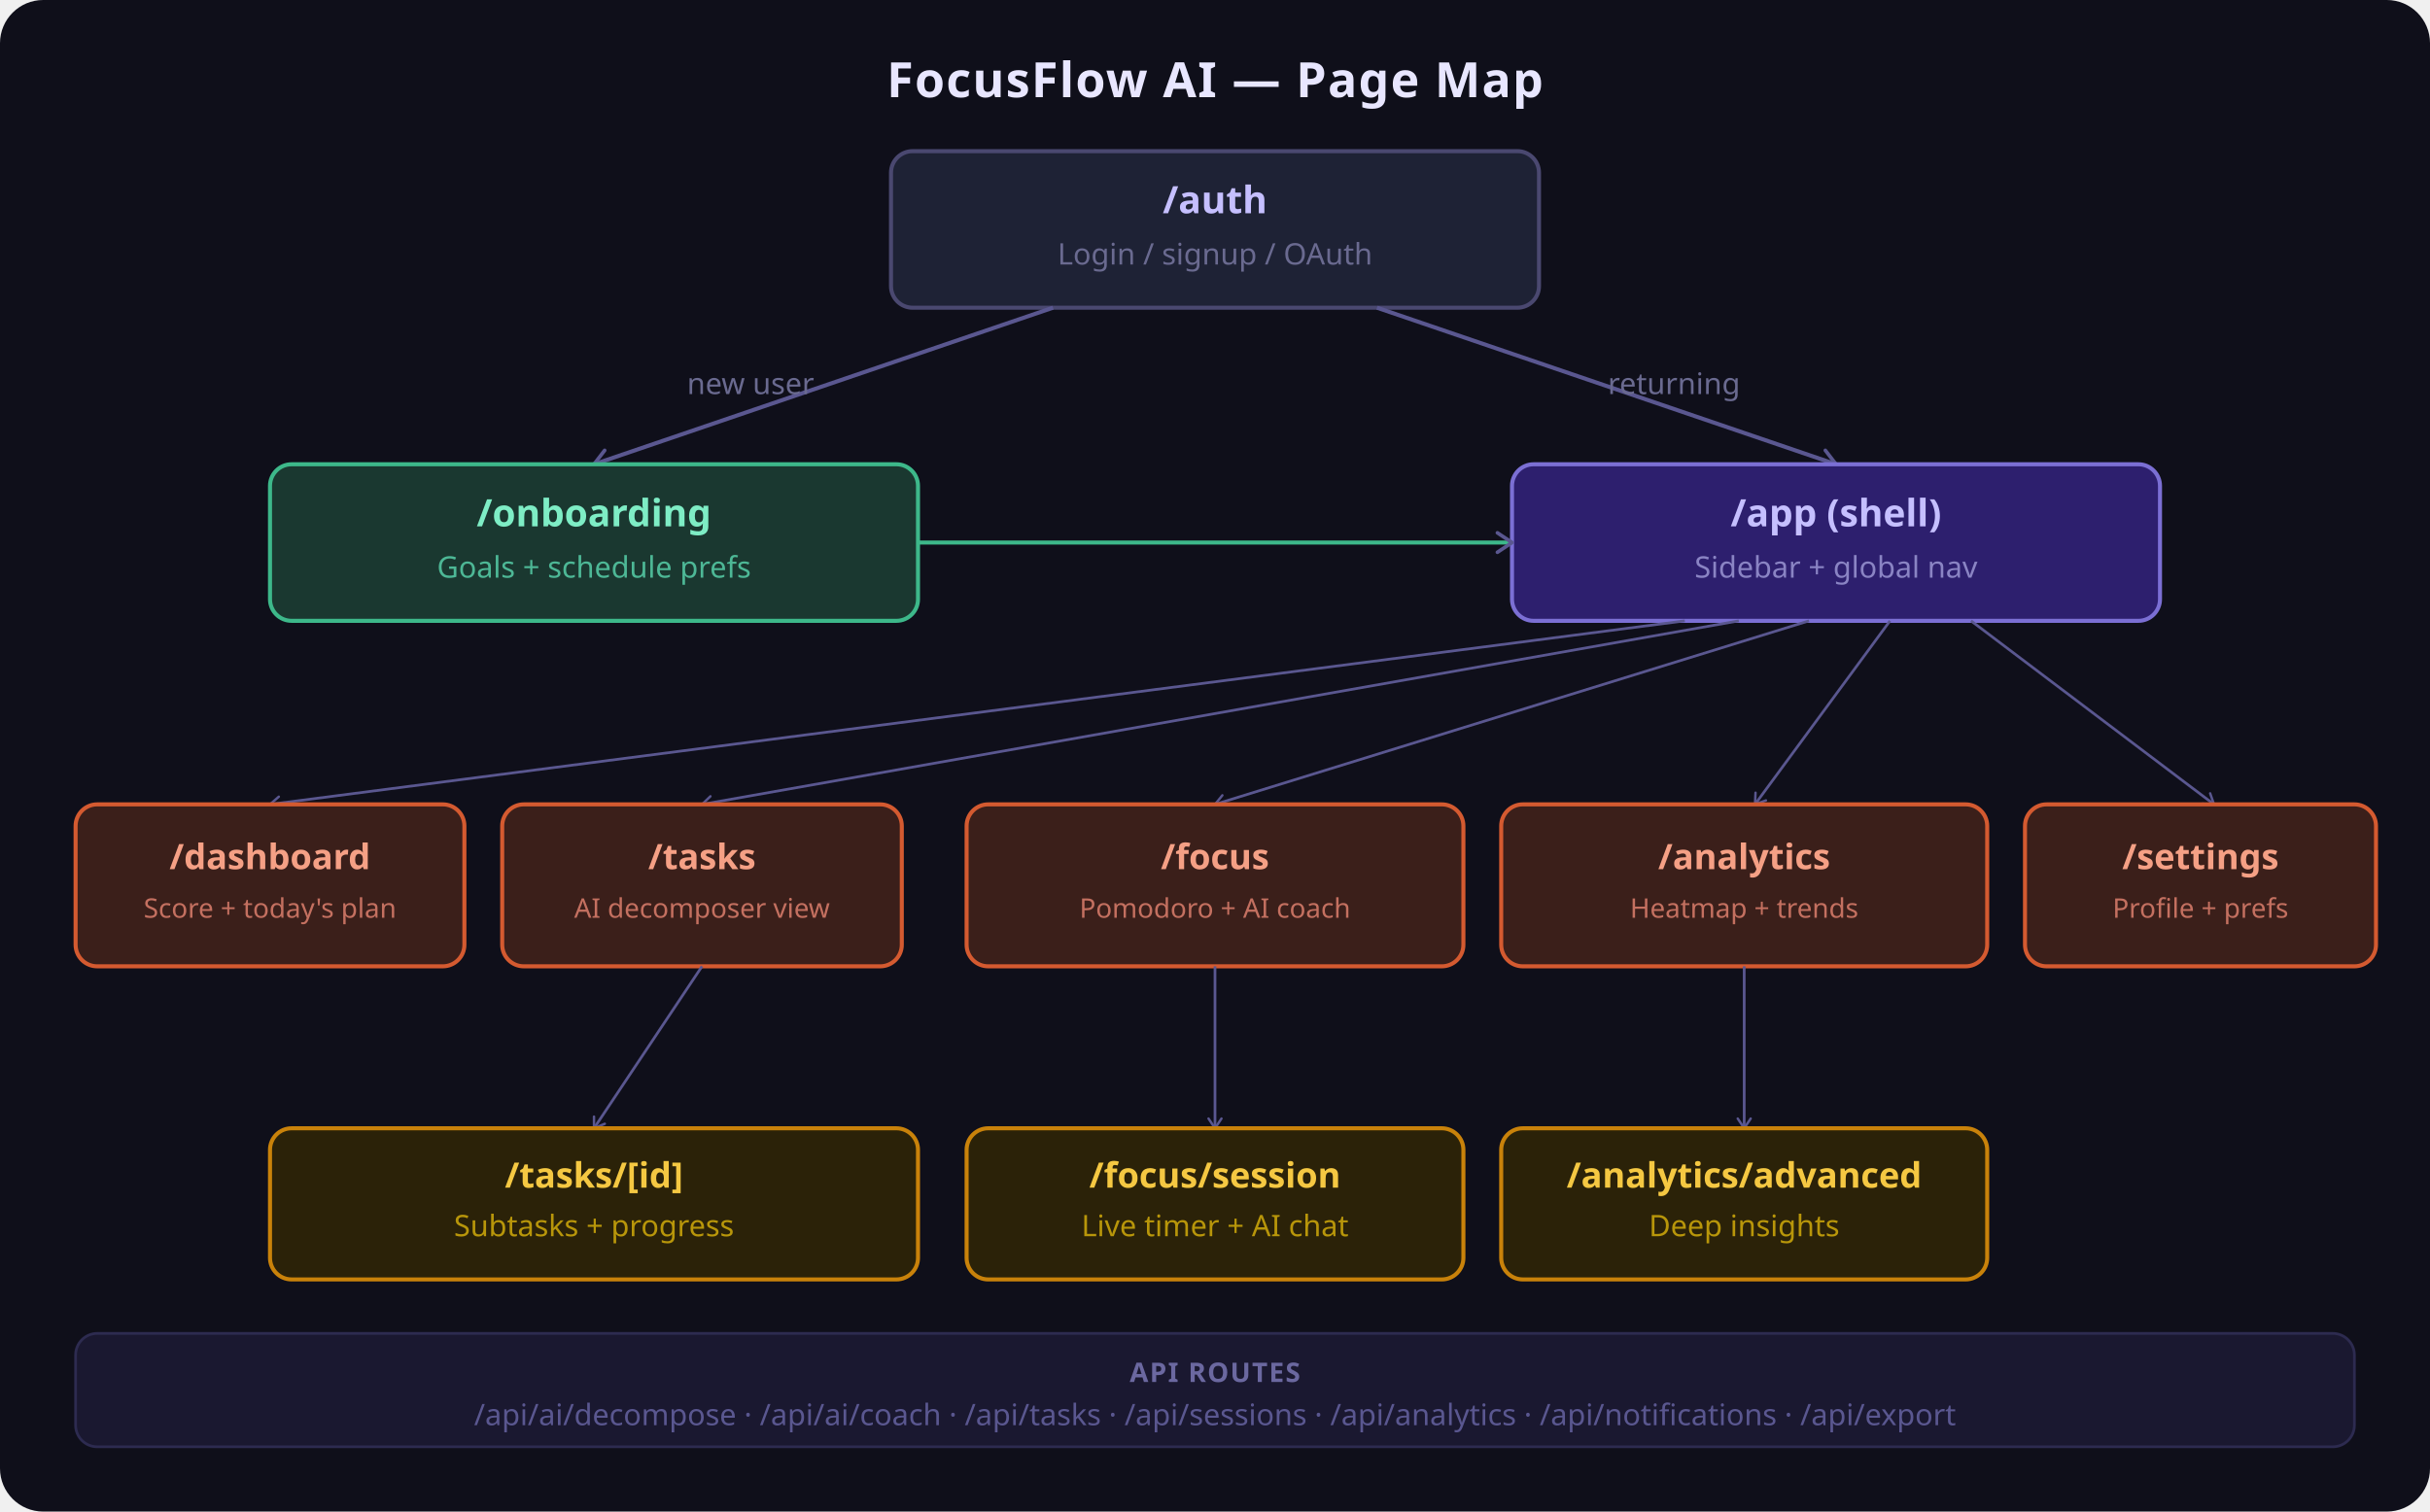
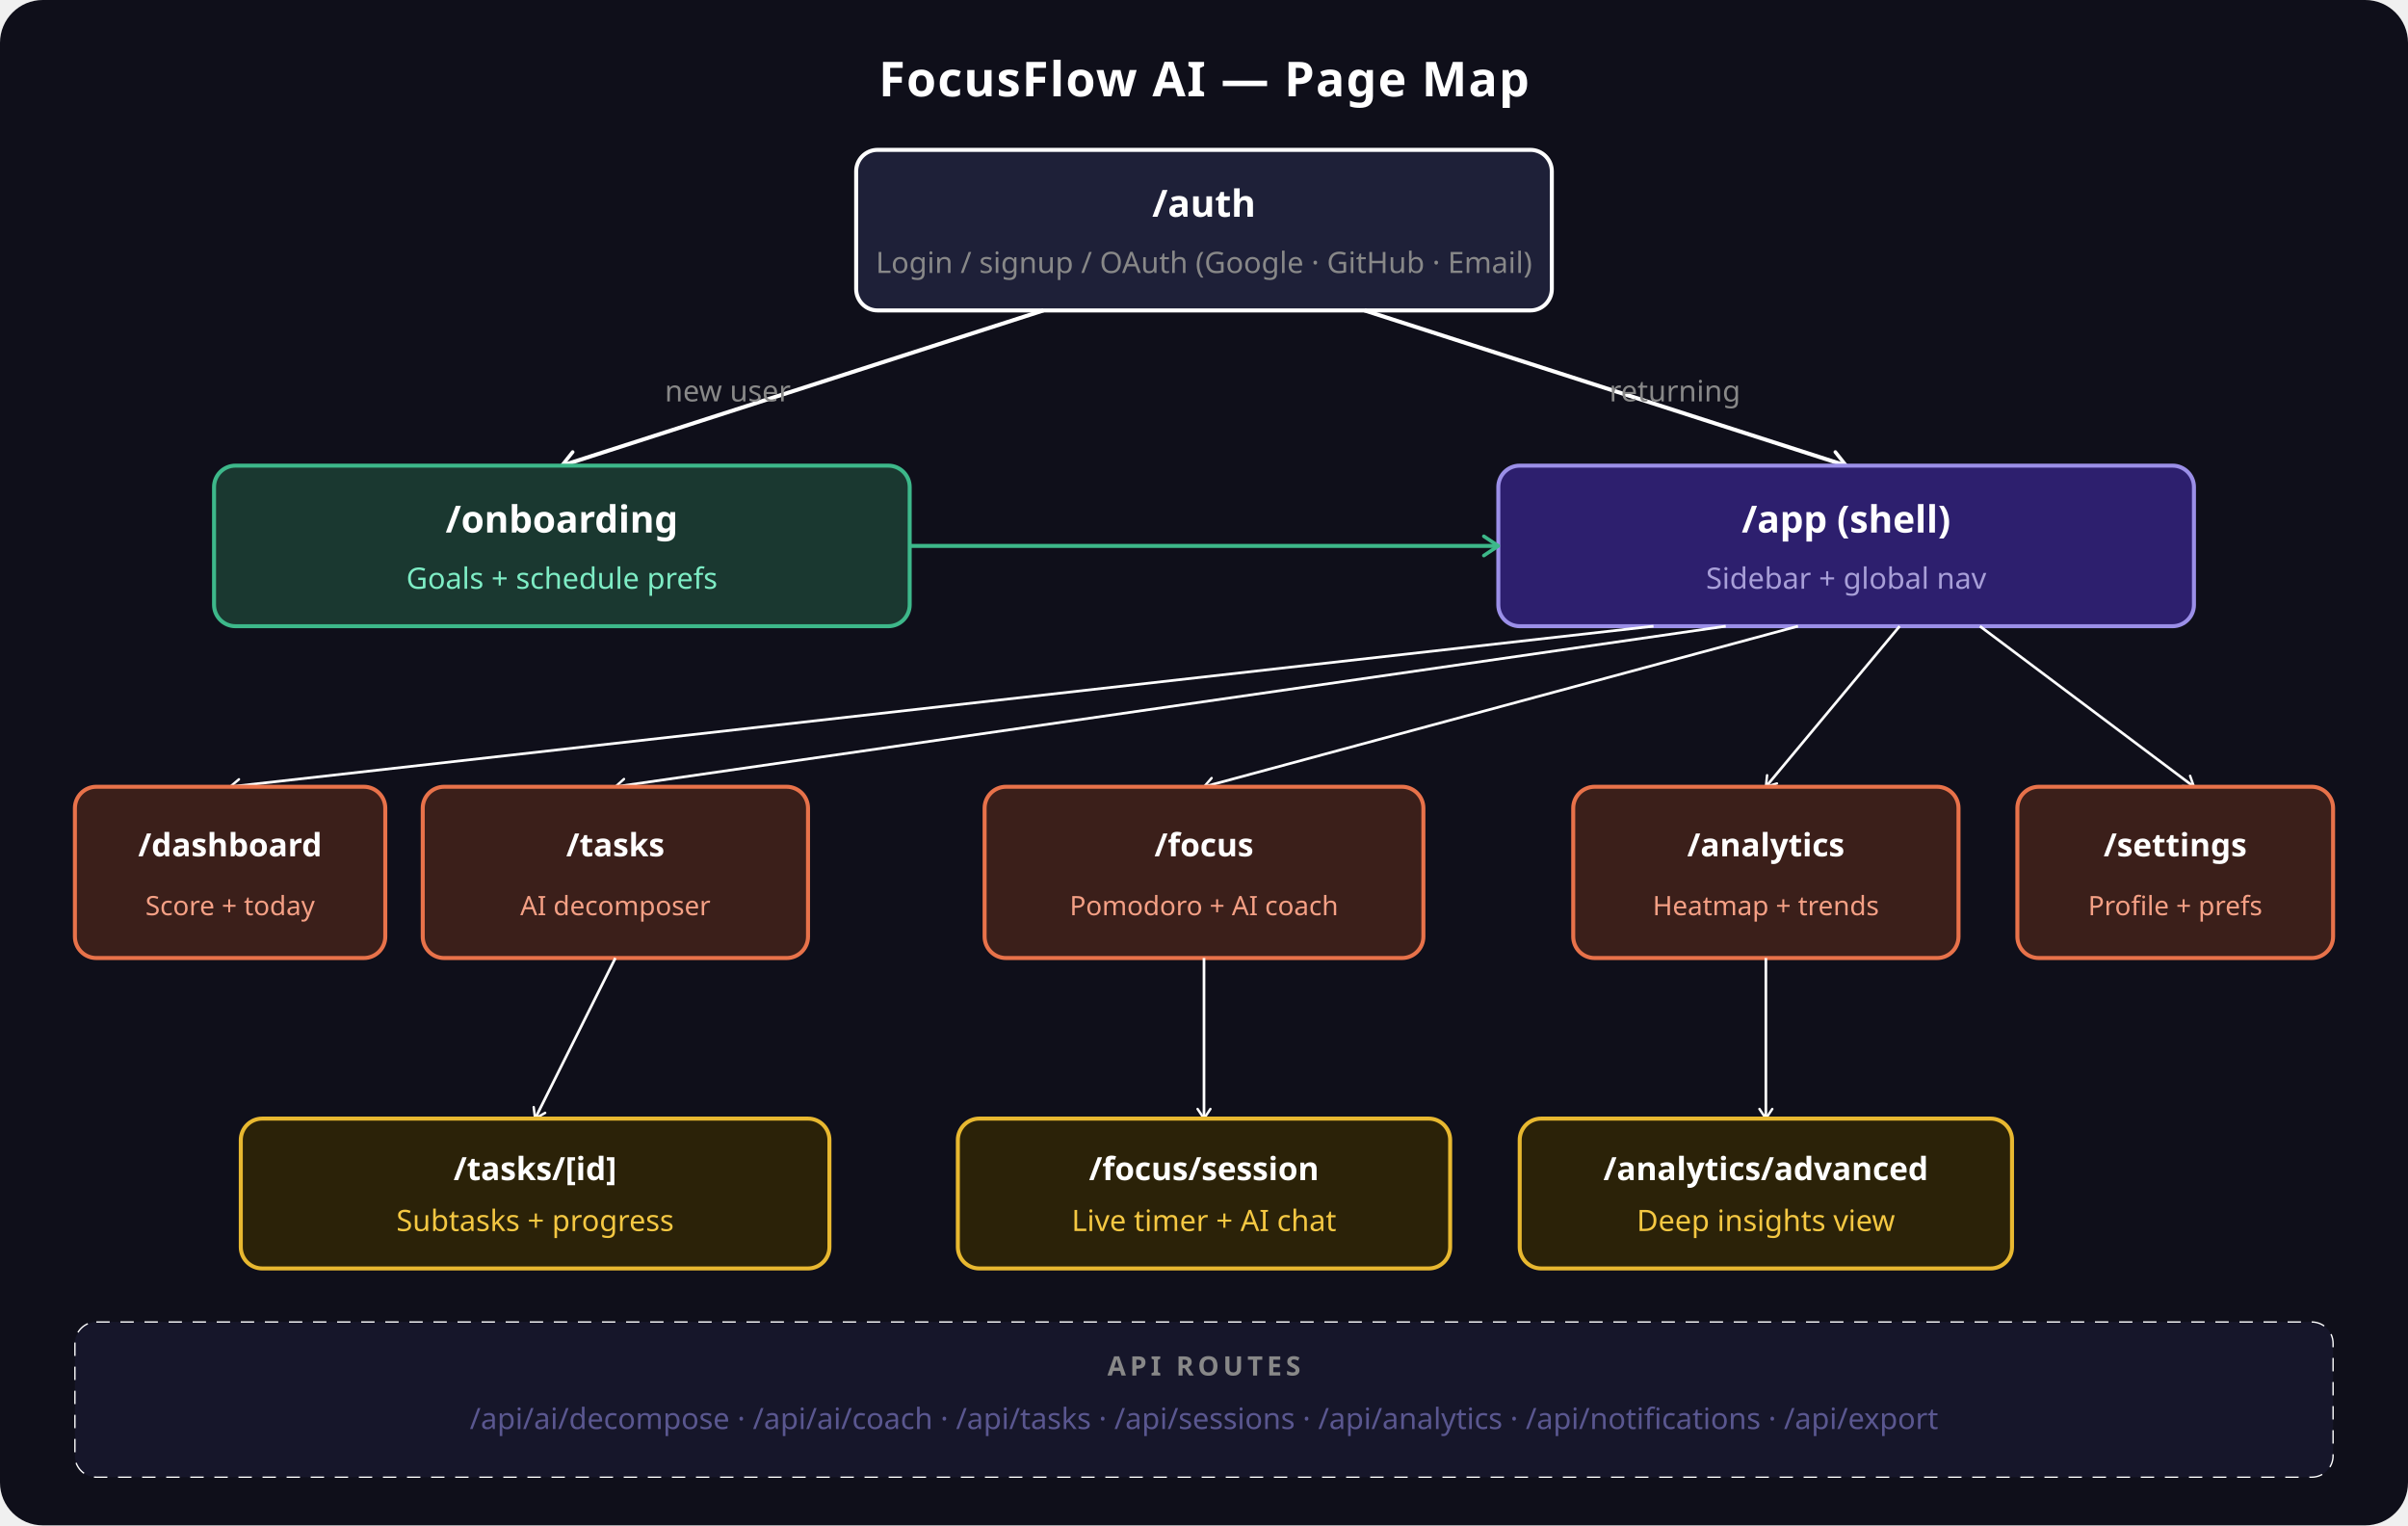
- <svg xmlns="http://www.w3.org/2000/svg" width="900" height="560" viewBox="0 0 900 560" font-family="'Segoe UI', system-ui, sans-serif">
+ <svg xmlns="http://www.w3.org/2000/svg" width="900" height="570" viewBox="0 0 900 570" font-family="'Segoe UI', system-ui, sans-serif">
  <defs>
    <marker id="arr" viewBox="0 0 10 10" refX="8" refY="5" markerWidth="6" markerHeight="6" orient="auto-start-reverse">
-       <path d="M2 1L8 5L2 9" fill="none" stroke="#5A5790" stroke-width="1.5" stroke-linecap="round" stroke-linejoin="round" />
+       <path d="M2 1L8 5L2 9" fill="none" stroke="#FFFFFF" stroke-width="1.5" stroke-linecap="round" stroke-linejoin="round" />
+     </marker>
+     <marker id="arr-green" viewBox="0 0 10 10" refX="8" refY="5" markerWidth="6" markerHeight="6" orient="auto-start-reverse">
+       <path d="M2 1L8 5L2 9" fill="none" stroke="#3DB88A" stroke-width="1.5" stroke-linecap="round" stroke-linejoin="round" />
    </marker>
  </defs>
-   <rect width="900" height="560" fill="#0F0F1A" rx="16" />
-   <text x="450" y="36" text-anchor="middle" font-size="18" font-weight="700" fill="#E8E6FF" letter-spacing="0.5">FocusFlow AI — Page Map</text>
-   <rect x="330" y="56" width="240" height="58" rx="8" fill="#1E2235" stroke="#4A4870" stroke-width="1.5" />
-   <text x="450" y="79" text-anchor="middle" font-size="14" font-weight="700" fill="#C5BFFF">/auth</text>
-   <text x="450" y="98" text-anchor="middle" font-size="11" fill="#6A6A90">Login / signup / OAuth</text>
-   <path d="M390 114 L220 172" fill="none" stroke="#5A5790" stroke-width="1.5" marker-end="url(#arr)" />
-   <path d="M510 114 L680 172" fill="none" stroke="#5A5790" stroke-width="1.5" marker-end="url(#arr)" />
-   <text x="278" y="146" text-anchor="middle" font-size="11" fill="#6A6A90">new user</text>
-   <text x="620" y="146" text-anchor="middle" font-size="11" fill="#6A6A90">returning</text>
-   <rect x="100" y="172" width="240" height="58" rx="8" fill="#1A3830" stroke="#3DB88A" stroke-width="1.5" />
-   <text x="220" y="195" text-anchor="middle" font-size="14" font-weight="700" fill="#7EEDC5">/onboarding</text>
-   <text x="220" y="214" text-anchor="middle" font-size="11" fill="#4DB896">Goals + schedule prefs</text>
-   <rect x="560" y="172" width="240" height="58" rx="8" fill="#2D1F6E" stroke="#7B6FD4" stroke-width="1.5" />
-   <text x="680" y="195" text-anchor="middle" font-size="14" font-weight="700" fill="#C5BFFF">/app (shell)</text>
-   <text x="680" y="214" text-anchor="middle" font-size="11" fill="#8A84C4">Sidebar + global nav</text>
-   <path d="M340 201 L560 201" fill="none" stroke="#3DB88A" stroke-width="1.5" marker-end="url(#arr)" />
-   <path d="M624 230 L100 298" fill="none" stroke="#5A5790" stroke-width="1" marker-end="url(#arr)" />
-   <path d="M644 230 L260 298" fill="none" stroke="#5A5790" stroke-width="1" marker-end="url(#arr)" />
-   <path d="M670 230 L450 298" fill="none" stroke="#5A5790" stroke-width="1" marker-end="url(#arr)" />
-   <path d="M700 230 L650 298" fill="none" stroke="#5A5790" stroke-width="1" marker-end="url(#arr)" />
-   <path d="M730 230 L820 298" fill="none" stroke="#5A5790" stroke-width="1" marker-end="url(#arr)" />
-   <rect x="28" y="298" width="144" height="60" rx="8" fill="#3B1F1A" stroke="#D45A30" stroke-width="1.5" />
-   <text x="100" y="322" text-anchor="middle" font-size="13" font-weight="600" fill="#F5A085">/dashboard</text>
-   <text x="100" y="340" text-anchor="middle" font-size="10" fill="#C47060">Score + today's plan</text>
-   <rect x="186" y="298" width="148" height="60" rx="8" fill="#3B1F1A" stroke="#D45A30" stroke-width="1.5" />
-   <text x="260" y="322" text-anchor="middle" font-size="13" font-weight="600" fill="#F5A085">/tasks</text>
-   <text x="260" y="340" text-anchor="middle" font-size="10" fill="#C47060">AI decomposer view</text>
-   <rect x="358" y="298" width="184" height="60" rx="8" fill="#3B1F1A" stroke="#D45A30" stroke-width="1.5" />
-   <text x="450" y="322" text-anchor="middle" font-size="13" font-weight="600" fill="#F5A085">/focus</text>
-   <text x="450" y="340" text-anchor="middle" font-size="10" fill="#C47060">Pomodoro + AI coach</text>
-   <rect x="556" y="298" width="180" height="60" rx="8" fill="#3B1F1A" stroke="#D45A30" stroke-width="1.5" />
-   <text x="646" y="322" text-anchor="middle" font-size="13" font-weight="600" fill="#F5A085">/analytics</text>
-   <text x="646" y="340" text-anchor="middle" font-size="10" fill="#C47060">Heatmap + trends</text>
-   <rect x="750" y="298" width="130" height="60" rx="8" fill="#3B1F1A" stroke="#D45A30" stroke-width="1.5" />
-   <text x="815" y="322" text-anchor="middle" font-size="13" font-weight="600" fill="#F5A085">/settings</text>
-   <text x="815" y="340" text-anchor="middle" font-size="10" fill="#C47060">Profile + prefs</text>
-   <line x1="260" y1="358" x2="220" y2="418" stroke="#5A5790" stroke-width="1" marker-end="url(#arr)" />
-   <line x1="450" y1="358" x2="450" y2="418" stroke="#5A5790" stroke-width="1" marker-end="url(#arr)" />
-   <line x1="646" y1="358" x2="646" y2="418" stroke="#5A5790" stroke-width="1" marker-end="url(#arr)" />
-   <rect x="100" y="418" width="240" height="56" rx="8" fill="#2B2208" stroke="#C9820A" stroke-width="1.5" />
-   <text x="220" y="440" text-anchor="middle" font-size="13" font-weight="600" fill="#F5C842">/tasks/[id]</text>
-   <text x="220" y="458" text-anchor="middle" font-size="11" fill="#B8960A">Subtasks + progress</text>
-   <rect x="358" y="418" width="184" height="56" rx="8" fill="#2B2208" stroke="#C9820A" stroke-width="1.5" />
-   <text x="450" y="440" text-anchor="middle" font-size="13" font-weight="600" fill="#F5C842">/focus/session</text>
-   <text x="450" y="458" text-anchor="middle" font-size="11" fill="#B8960A">Live timer + AI chat</text>
-   <rect x="556" y="418" width="180" height="56" rx="8" fill="#2B2208" stroke="#C9820A" stroke-width="1.5" />
-   <text x="646" y="440" text-anchor="middle" font-size="13" font-weight="600" fill="#F5C842">/analytics/advanced</text>
-   <text x="646" y="458" text-anchor="middle" font-size="11" fill="#B8960A">Deep insights</text>
-   <rect x="28" y="494" width="844" height="42" rx="8" fill="#1A1830" stroke="#2D2B50" stroke-width="1" />
-   <text x="450" y="512" text-anchor="middle" font-size="10" font-weight="600" fill="#6B68A0" letter-spacing="0.5">API ROUTES</text>
-   <text x="450" y="528" text-anchor="middle" font-size="11" fill="#5A5790">/api/ai/decompose · /api/ai/coach · /api/tasks · /api/sessions · /api/analytics · /api/notifications · /api/export</text>
+   <rect width="900" height="570" fill="#0F0F1A" rx="16" />
+   <text x="450" y="36" text-anchor="middle" font-size="18" font-weight="700" fill="#FFFFFF" letter-spacing="0.5">FocusFlow AI — Page Map</text>
+   <rect x="320" y="56" width="260" height="60" rx="8" fill="#1E2038" stroke="#FFFFFF" stroke-width="1.5" />
+   <text x="450" y="81" text-anchor="middle" font-size="14" font-weight="700" fill="#FFFFFF">/auth</text>
+   <text x="450" y="102" text-anchor="middle" font-size="11" fill="#888888">Login / signup / OAuth (Google · GitHub · Email)</text>
+   <path d="M390 116 L210 174" fill="none" stroke="#FFFFFF" stroke-width="1.5" marker-end="url(#arr)" />
+   <path d="M510 116 L690 174" fill="none" stroke="#FFFFFF" stroke-width="1.5" marker-end="url(#arr)" />
+   <text x="272" y="150" text-anchor="middle" font-size="11" fill="#888888">new user</text>
+   <text x="626" y="150" text-anchor="middle" font-size="11" fill="#888888">returning</text>
+   <rect x="80" y="174" width="260" height="60" rx="8" fill="#1A3830" stroke="#3DB88A" stroke-width="1.5" />
+   <text x="210" y="199" text-anchor="middle" font-size="14" font-weight="700" fill="#FFFFFF">/onboarding</text>
+   <text x="210" y="220" text-anchor="middle" font-size="11" fill="#7EEDC5">Goals + schedule prefs</text>
+   <rect x="560" y="174" width="260" height="60" rx="8" fill="#2D1F6E" stroke="#9B8FE8" stroke-width="1.5" />
+   <text x="690" y="199" text-anchor="middle" font-size="14" font-weight="700" fill="#FFFFFF">/app (shell)</text>
+   <text x="690" y="220" text-anchor="middle" font-size="11" fill="#A89FD8">Sidebar + global nav</text>
+   <path d="M340 204 L560 204" fill="none" stroke="#3DB88A" stroke-width="1.5" marker-end="url(#arr-green)" />
+   <path d="M618 234 L86 294" fill="none" stroke="#FFFFFF" stroke-width="1" marker-end="url(#arr)" />
+   <path d="M645 234 L230 294" fill="none" stroke="#FFFFFF" stroke-width="1" marker-end="url(#arr)" />
+   <path d="M672 234 L450 294" fill="none" stroke="#FFFFFF" stroke-width="1" marker-end="url(#arr)" />
+   <path d="M710 234 L660 294" fill="none" stroke="#FFFFFF" stroke-width="1" marker-end="url(#arr)" />
+   <path d="M740 234 L820 294" fill="none" stroke="#FFFFFF" stroke-width="1" marker-end="url(#arr)" />
+   <rect x="28" y="294" width="116" height="64" rx="8" fill="#3B1F1A" stroke="#E8724A" stroke-width="1.5" />
+   <text x="86" y="320" text-anchor="middle" font-size="12" font-weight="700" fill="#FFFFFF">/dashboard</text>
+   <text x="86" y="342" text-anchor="middle" font-size="10" fill="#F5A085">Score + today</text>
+   <rect x="158" y="294" width="144" height="64" rx="8" fill="#3B1F1A" stroke="#E8724A" stroke-width="1.5" />
+   <text x="230" y="320" text-anchor="middle" font-size="12" font-weight="700" fill="#FFFFFF">/tasks</text>
+   <text x="230" y="342" text-anchor="middle" font-size="10" fill="#F5A085">AI decomposer</text>
+   <rect x="368" y="294" width="164" height="64" rx="8" fill="#3B1F1A" stroke="#E8724A" stroke-width="1.5" />
+   <text x="450" y="320" text-anchor="middle" font-size="12" font-weight="700" fill="#FFFFFF">/focus</text>
+   <text x="450" y="342" text-anchor="middle" font-size="10" fill="#F5A085">Pomodoro + AI coach</text>
+   <rect x="588" y="294" width="144" height="64" rx="8" fill="#3B1F1A" stroke="#E8724A" stroke-width="1.5" />
+   <text x="660" y="320" text-anchor="middle" font-size="12" font-weight="700" fill="#FFFFFF">/analytics</text>
+   <text x="660" y="342" text-anchor="middle" font-size="10" fill="#F5A085">Heatmap + trends</text>
+   <rect x="754" y="294" width="118" height="64" rx="8" fill="#3B1F1A" stroke="#E8724A" stroke-width="1.5" />
+   <text x="813" y="320" text-anchor="middle" font-size="12" font-weight="700" fill="#FFFFFF">/settings</text>
+   <text x="813" y="342" text-anchor="middle" font-size="10" fill="#F5A085">Profile + prefs</text>
+   <line x1="230" y1="358" x2="200" y2="418" stroke="#FFFFFF" stroke-width="1" marker-end="url(#arr)" />
+   <line x1="450" y1="358" x2="450" y2="418" stroke="#FFFFFF" stroke-width="1" marker-end="url(#arr)" />
+   <line x1="660" y1="358" x2="660" y2="418" stroke="#FFFFFF" stroke-width="1" marker-end="url(#arr)" />
+   <rect x="90" y="418" width="220" height="56" rx="8" fill="#2B2208" stroke="#E8B830" stroke-width="1.5" />
+   <text x="200" y="441" text-anchor="middle" font-size="12" font-weight="700" fill="#FFFFFF">/tasks/[id]</text>
+   <text x="200" y="460" text-anchor="middle" font-size="11" fill="#F5C842">Subtasks + progress</text>
+   <rect x="358" y="418" width="184" height="56" rx="8" fill="#2B2208" stroke="#E8B830" stroke-width="1.5" />
+   <text x="450" y="441" text-anchor="middle" font-size="12" font-weight="700" fill="#FFFFFF">/focus/session</text>
+   <text x="450" y="460" text-anchor="middle" font-size="11" fill="#F5C842">Live timer + AI chat</text>
+   <rect x="568" y="418" width="184" height="56" rx="8" fill="#2B2208" stroke="#E8B830" stroke-width="1.5" />
+   <text x="660" y="441" text-anchor="middle" font-size="12" font-weight="700" fill="#FFFFFF">/analytics/advanced</text>
+   <text x="660" y="460" text-anchor="middle" font-size="11" fill="#F5C842">Deep insights view</text>
+   <rect x="28" y="494" width="844" height="58" rx="8" fill="#16162A" stroke="#FFFFFF" stroke-width="0.5" stroke-dasharray="5 4" />
+   <text x="450" y="514" text-anchor="middle" font-size="10" font-weight="700" fill="#888888" letter-spacing="1.5">API ROUTES</text>
+   <text x="450" y="534" text-anchor="middle" font-size="11" fill="#5A5790">/api/ai/decompose · /api/ai/coach · /api/tasks · /api/sessions · /api/analytics · /api/notifications · /api/export</text>
</svg>
